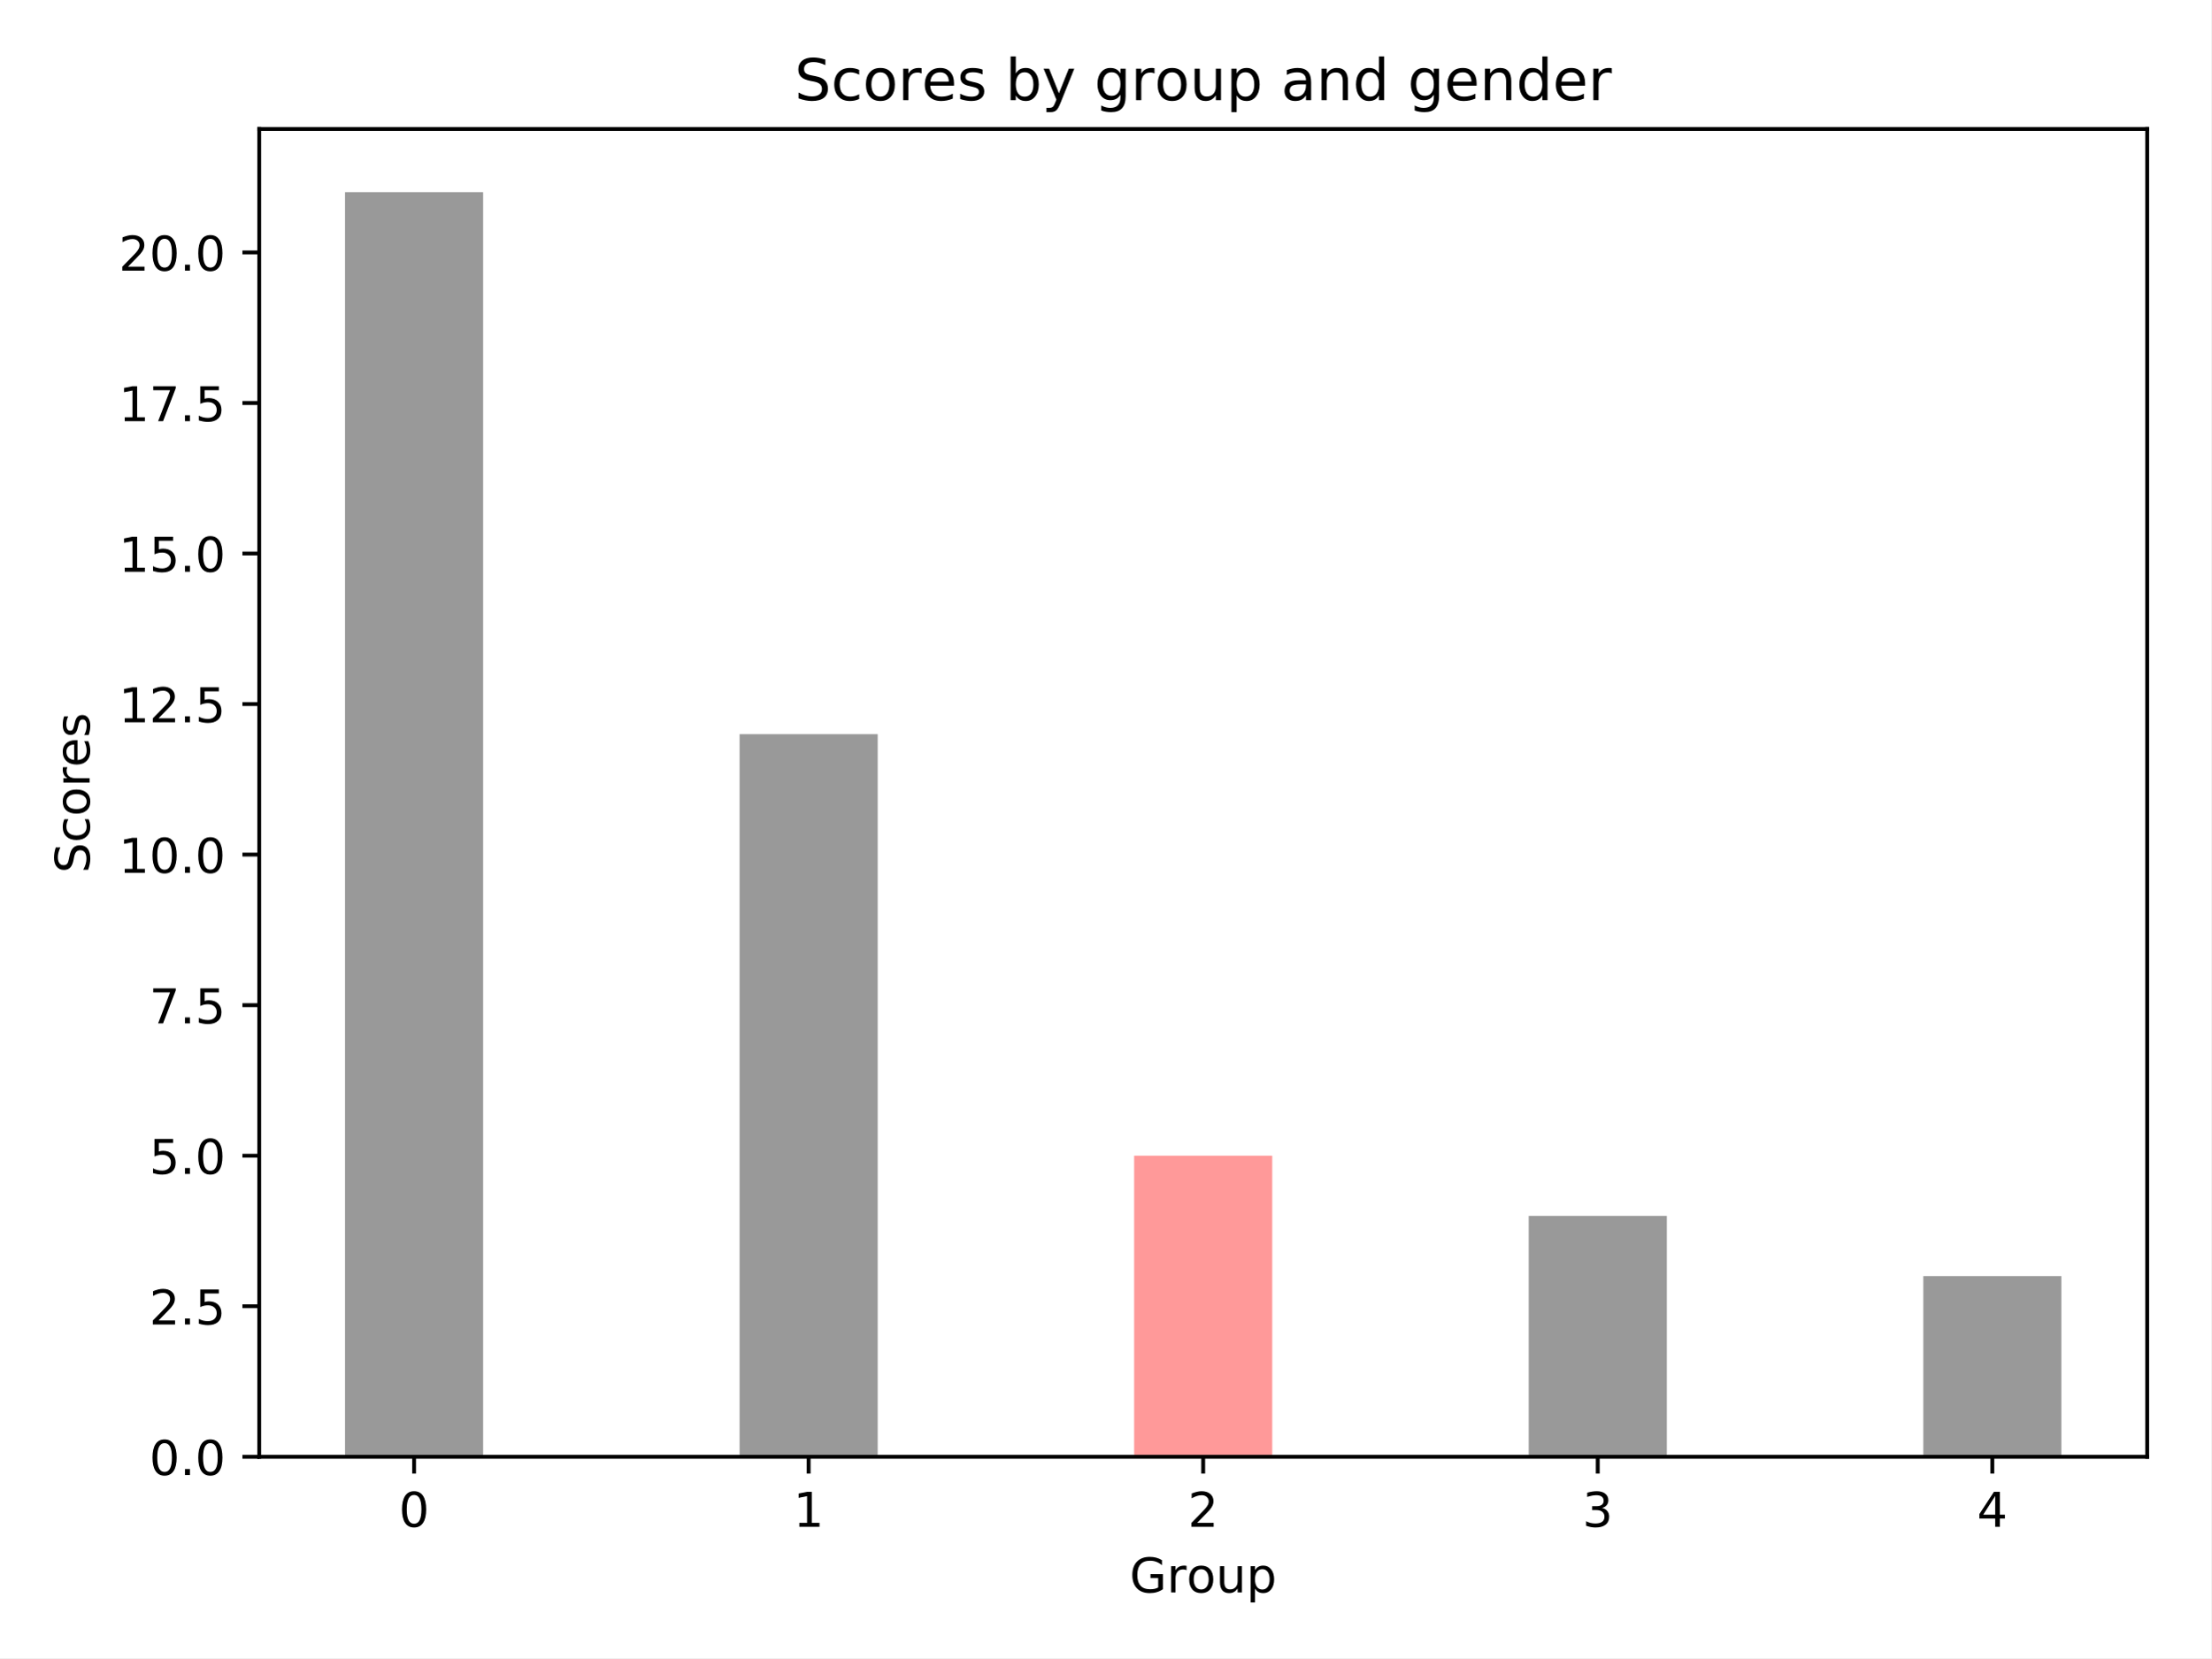
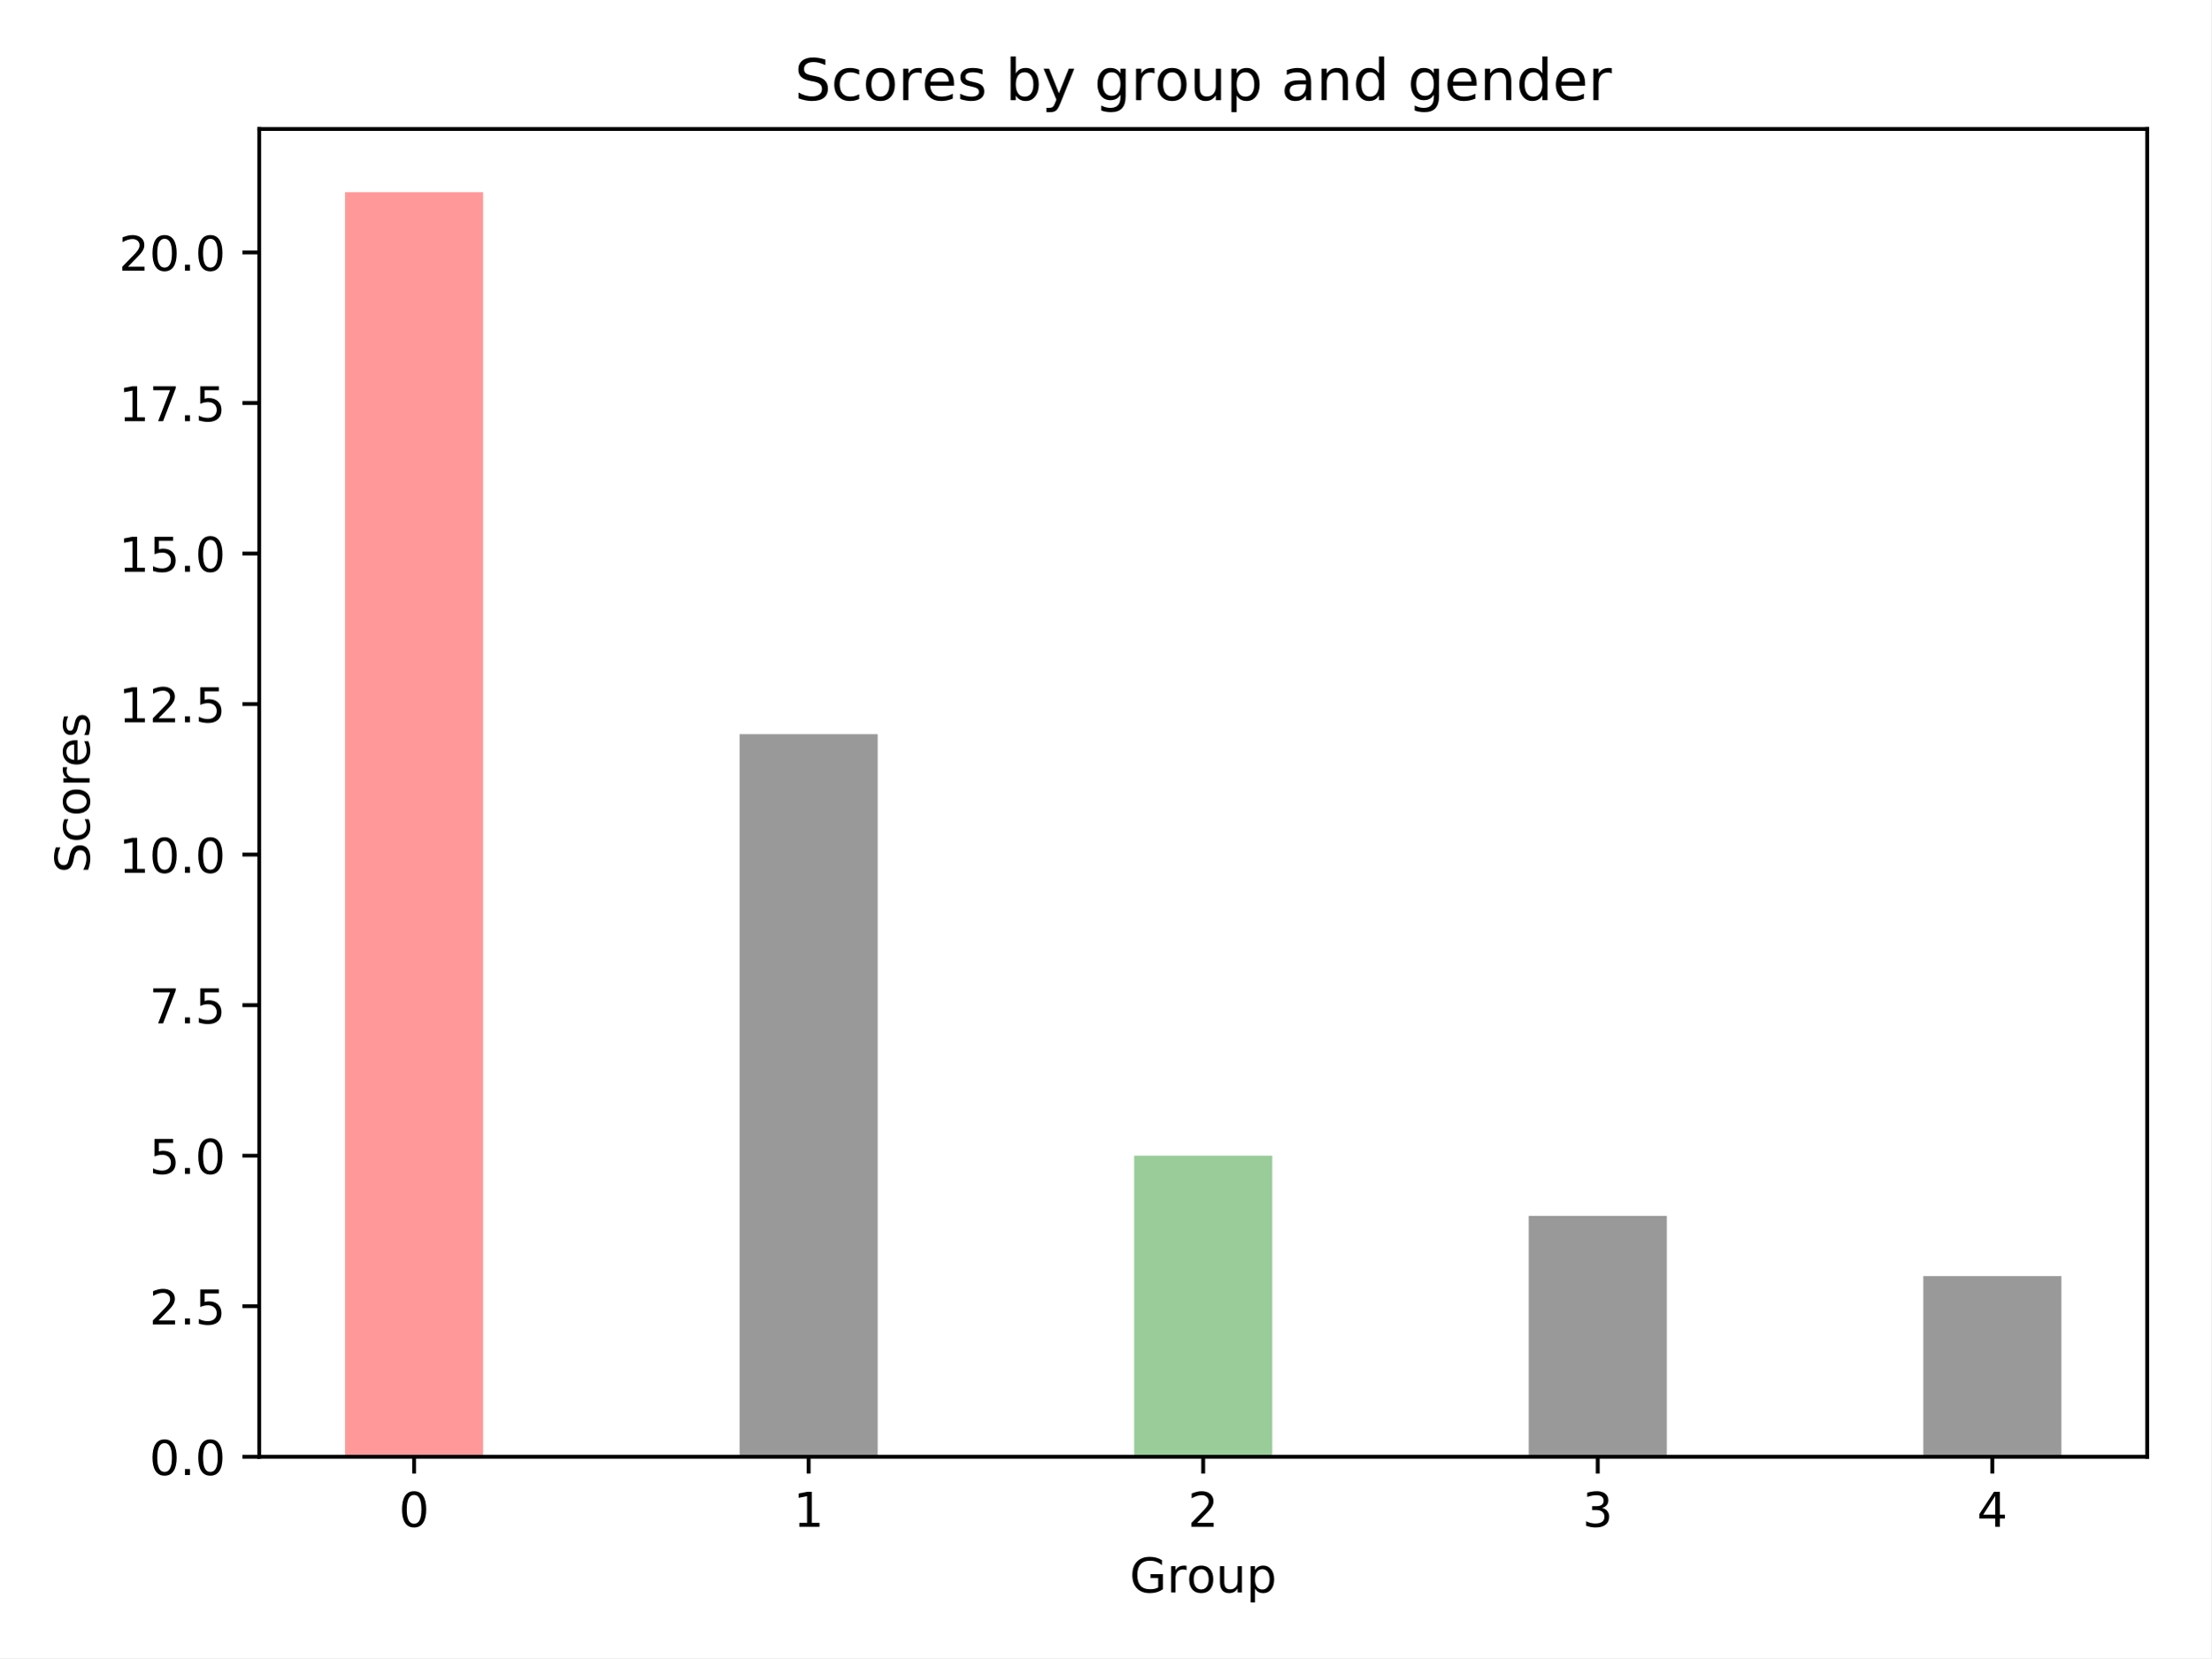
<svg xmlns="http://www.w3.org/2000/svg" xmlns:xlink="http://www.w3.org/1999/xlink" height="345.6pt" version="1.1" viewBox="0 0 460.8 345.6" width="460.8pt">
  <defs>
    <style type="text/css">
*{stroke-linecap:butt;stroke-linejoin:round;}
  </style>
  </defs>
  <g id="figure_1">
    <g id="patch_1">
      <path d="M 0 345.6  L 460.8 345.6  L 460.8 0  L 0 0  z " style="fill:#ffffff;" />
    </g>
    <g id="axes_1">
      <g id="patch_2">
        <path d="M 54.02 303.64  L 447.48 303.64  L 447.48 26.88  L 54.02 26.88  z " style="fill:#ffffff;" />
      </g>
      <g id="patch_3">
-         <path clip-path="url(#pee1d89c1b9)" d="M 71.905 303.64  L 100.684 303.64  L 100.684 40.059  L 71.905 40.059  z " style="opacity:0.4;" />
+         <path clip-path="url(#p5c3d763b4b)" d="M 71.905 303.64  L 100.684 303.64  L 100.684 40.059  L 71.905 40.059  z " style="fill:#ff0000;opacity:0.4;" />
      </g>
      <g id="patch_4">
-         <path clip-path="url(#pee1d89c1b9)" d="M 154.132 303.64  L 182.912 303.64  L 182.912 153.022  L 154.132 153.022  z " style="opacity:0.4;" />
+         <path clip-path="url(#p5c3d763b4b)" d="M 154.132 303.64  L 182.912 303.64  L 182.912 153.022  L 154.132 153.022  z " style="opacity:0.4;" />
      </g>
      <g id="patch_5">
-         <path clip-path="url(#pee1d89c1b9)" d="M 236.36 303.64  L 265.14 303.64  L 265.14 240.883  L 236.36 240.883  z " style="fill:#ff0000;opacity:0.4;" />
+         <path clip-path="url(#p5c3d763b4b)" d="M 236.36 303.64  L 265.14 303.64  L 265.14 240.883  L 236.36 240.883  z " style="fill:#008000;opacity:0.4;" />
      </g>
      <g id="patch_6">
-         <path clip-path="url(#pee1d89c1b9)" d="M 318.588 303.64  L 347.368 303.64  L 347.368 253.434  L 318.588 253.434  z " style="opacity:0.4;" />
+         <path clip-path="url(#p5c3d763b4b)" d="M 318.588 303.64  L 347.368 303.64  L 347.368 253.434  L 318.588 253.434  z " style="opacity:0.4;" />
      </g>
      <g id="patch_7">
-         <path clip-path="url(#pee1d89c1b9)" d="M 400.816 303.64  L 429.595 303.64  L 429.595 265.986  L 400.816 265.986  z " style="opacity:0.4;" />
+         <path clip-path="url(#p5c3d763b4b)" d="M 400.816 303.64  L 429.595 303.64  L 429.595 265.986  L 400.816 265.986  z " style="opacity:0.4;" />
      </g>
      <g id="matplotlib.axis_1">
        <g id="xtick_1">
          <g id="line2d_1">
            <defs>
-               <path d="M 0 0  L 0 3.5  " id="m21fc3228ce" style="stroke:#000000;stroke-width:0.8;" />
-             </defs>
-             <g>
-               <use style="stroke:#000000;stroke-width:0.8;" x="86.294" xlink:href="#m21fc3228ce" y="303.64" />
+               <path d="M 0 0  L 0 3.5  " id="m97bf8fb2d4" style="stroke:#000000;stroke-width:0.8;" />
+             </defs>
+             <g>
+               <use style="stroke:#000000;stroke-width:0.8;" x="86.294" xlink:href="#m97bf8fb2d4" y="303.64" />
            </g>
          </g>
          <g id="text_1">
            <defs>
              <path d="M 31.781 66.406  Q 24.172 66.406 20.328 58.906  Q 16.5 51.422 16.5 36.375  Q 16.5 21.391 20.328 13.891  Q 24.172 6.391 31.781 6.391  Q 39.453 6.391 43.281 13.891  Q 47.125 21.391 47.125 36.375  Q 47.125 51.422 43.281 58.906  Q 39.453 66.406 31.781 66.406  z M 31.781 74.219  Q 44.047 74.219 50.516 64.516  Q 56.984 54.828 56.984 36.375  Q 56.984 17.969 50.516 8.266  Q 44.047 -1.422 31.781 -1.422  Q 19.531 -1.422 13.062 8.266  Q 6.594 17.969 6.594 36.375  Q 6.594 54.828 13.062 64.516  Q 19.531 74.219 31.781 74.219  z " id="DejaVuSans-48" />
            </defs>
            <g transform="translate(83.11316 318.2384)scale(0.1 -0.1)">
              <use xlink:href="#DejaVuSans-48" />
            </g>
          </g>
        </g>
        <g id="xtick_2">
          <g id="line2d_2">
            <g>
-               <use style="stroke:#000000;stroke-width:0.8;" x="168.522" xlink:href="#m21fc3228ce" y="303.64" />
+               <use style="stroke:#000000;stroke-width:0.8;" x="168.522" xlink:href="#m97bf8fb2d4" y="303.64" />
            </g>
          </g>
          <g id="text_2">
            <defs>
              <path d="M 12.406 8.297  L 28.516 8.297  L 28.516 63.922  L 10.984 60.406  L 10.984 69.391  L 28.422 72.906  L 38.281 72.906  L 38.281 8.297  L 54.391 8.297  L 54.391 0  L 12.406 0  z " id="DejaVuSans-49" />
            </defs>
            <g transform="translate(165.341 318.2384)scale(0.1 -0.1)">
              <use xlink:href="#DejaVuSans-49" />
            </g>
          </g>
        </g>
        <g id="xtick_3">
          <g id="line2d_3">
            <g>
-               <use style="stroke:#000000;stroke-width:0.8;" x="250.75" xlink:href="#m21fc3228ce" y="303.64" />
+               <use style="stroke:#000000;stroke-width:0.8;" x="250.75" xlink:href="#m97bf8fb2d4" y="303.64" />
            </g>
          </g>
          <g id="text_3">
            <defs>
              <path d="M 19.188 8.297  L 53.609 8.297  L 53.609 0  L 7.328 0  L 7.328 8.297  Q 12.938 14.109 22.625 23.891  Q 32.328 33.688 34.812 36.531  Q 39.547 41.844 41.422 45.531  Q 43.312 49.219 43.312 52.781  Q 43.312 58.594 39.234 62.25  Q 35.156 65.922 28.609 65.922  Q 23.969 65.922 18.812 64.312  Q 13.672 62.703 7.812 59.422  L 7.812 69.391  Q 13.766 71.781 18.938 73  Q 24.125 74.219 28.422 74.219  Q 39.75 74.219 46.484 68.547  Q 53.219 62.891 53.219 53.422  Q 53.219 48.922 51.531 44.891  Q 49.859 40.875 45.406 35.406  Q 44.188 33.984 37.641 27.219  Q 31.109 20.453 19.188 8.297  z " id="DejaVuSans-50" />
            </defs>
            <g transform="translate(247.5687 318.2384)scale(0.1 -0.1)">
              <use xlink:href="#DejaVuSans-50" />
            </g>
          </g>
        </g>
        <g id="xtick_4">
          <g id="line2d_4">
            <g>
-               <use style="stroke:#000000;stroke-width:0.8;" x="332.978" xlink:href="#m21fc3228ce" y="303.64" />
+               <use style="stroke:#000000;stroke-width:0.8;" x="332.978" xlink:href="#m97bf8fb2d4" y="303.64" />
            </g>
          </g>
          <g id="text_4">
            <defs>
              <path d="M 40.578 39.312  Q 47.656 37.797 51.625 33  Q 55.609 28.219 55.609 21.188  Q 55.609 10.406 48.188 4.484  Q 40.766 -1.422 27.094 -1.422  Q 22.516 -1.422 17.656 -0.516  Q 12.797 0.391 7.625 2.203  L 7.625 11.719  Q 11.719 9.328 16.594 8.109  Q 21.484 6.891 26.812 6.891  Q 36.078 6.891 40.938 10.547  Q 45.797 14.203 45.797 21.188  Q 45.797 27.641 41.281 31.266  Q 36.766 34.906 28.719 34.906  L 20.219 34.906  L 20.219 43.016  L 29.109 43.016  Q 36.375 43.016 40.234 45.922  Q 44.094 48.828 44.094 54.297  Q 44.094 59.906 40.109 62.906  Q 36.141 65.922 28.719 65.922  Q 24.656 65.922 20.016 65.031  Q 15.375 64.156 9.812 62.312  L 9.812 71.094  Q 15.438 72.656 20.344 73.438  Q 25.25 74.219 29.594 74.219  Q 40.828 74.219 47.359 69.109  Q 53.906 64.016 53.906 55.328  Q 53.906 49.266 50.438 45.094  Q 46.969 40.922 40.578 39.312  z " id="DejaVuSans-51" />
            </defs>
            <g transform="translate(329.7965 318.2384)scale(0.1 -0.1)">
              <use xlink:href="#DejaVuSans-51" />
            </g>
          </g>
        </g>
        <g id="xtick_5">
          <g id="line2d_5">
            <g>
-               <use style="stroke:#000000;stroke-width:0.8;" x="415.206" xlink:href="#m21fc3228ce" y="303.64" />
+               <use style="stroke:#000000;stroke-width:0.8;" x="415.206" xlink:href="#m97bf8fb2d4" y="303.64" />
            </g>
          </g>
          <g id="text_5">
            <defs>
              <path d="M 37.797 64.312  L 12.891 25.391  L 37.797 25.391  z M 35.203 72.906  L 47.609 72.906  L 47.609 25.391  L 58.016 25.391  L 58.016 17.188  L 47.609 17.188  L 47.609 0  L 37.797 0  L 37.797 17.188  L 4.891 17.188  L 4.891 26.703  z " id="DejaVuSans-52" />
            </defs>
            <g transform="translate(412.0243 318.2384)scale(0.1 -0.1)">
              <use xlink:href="#DejaVuSans-52" />
            </g>
          </g>
        </g>
        <g id="text_6">
          <defs>
            <path d="M 59.516 10.406  L 59.516 29.984  L 43.406 29.984  L 43.406 38.094  L 69.281 38.094  L 69.281 6.781  Q 63.578 2.734 56.688 0.656  Q 49.812 -1.422 42 -1.422  Q 24.906 -1.422 15.25 8.562  Q 5.609 18.562 5.609 36.375  Q 5.609 54.25 15.25 64.234  Q 24.906 74.219 42 74.219  Q 49.125 74.219 55.547 72.453  Q 61.969 70.703 67.391 67.281  L 67.391 56.781  Q 61.922 61.422 55.766 63.766  Q 49.609 66.109 42.828 66.109  Q 29.438 66.109 22.719 58.641  Q 16.016 51.172 16.016 36.375  Q 16.016 21.625 22.719 14.156  Q 29.438 6.688 42.828 6.688  Q 48.047 6.688 52.141 7.594  Q 56.25 8.5 59.516 10.406  z " id="DejaVuSans-71" />
            <path d="M 41.109 46.297  Q 39.594 47.172 37.812 47.578  Q 36.031 48 33.891 48  Q 26.266 48 22.188 43.047  Q 18.109 38.094 18.109 28.812  L 18.109 0  L 9.078 0  L 9.078 54.688  L 18.109 54.688  L 18.109 46.188  Q 20.953 51.172 25.484 53.578  Q 30.031 56 36.531 56  Q 37.453 56 38.578 55.875  Q 39.703 55.766 41.062 55.516  z " id="DejaVuSans-114" />
            <path d="M 30.609 48.391  Q 23.391 48.391 19.188 42.75  Q 14.984 37.109 14.984 27.297  Q 14.984 17.484 19.156 11.844  Q 23.344 6.203 30.609 6.203  Q 37.797 6.203 41.984 11.859  Q 46.188 17.531 46.188 27.297  Q 46.188 37.016 41.984 42.703  Q 37.797 48.391 30.609 48.391  z M 30.609 56  Q 42.328 56 49.016 48.375  Q 55.719 40.766 55.719 27.297  Q 55.719 13.875 49.016 6.219  Q 42.328 -1.422 30.609 -1.422  Q 18.844 -1.422 12.172 6.219  Q 5.516 13.875 5.516 27.297  Q 5.516 40.766 12.172 48.375  Q 18.844 56 30.609 56  z " id="DejaVuSans-111" />
            <path d="M 8.5 21.578  L 8.5 54.688  L 17.484 54.688  L 17.484 21.922  Q 17.484 14.156 20.5 10.266  Q 23.531 6.391 29.594 6.391  Q 36.859 6.391 41.078 11.031  Q 45.312 15.672 45.312 23.688  L 45.312 54.688  L 54.297 54.688  L 54.297 0  L 45.312 0  L 45.312 8.406  Q 42.047 3.422 37.719 1  Q 33.406 -1.422 27.688 -1.422  Q 18.266 -1.422 13.375 4.438  Q 8.5 10.297 8.5 21.578  z M 31.109 56  z " id="DejaVuSans-117" />
            <path d="M 18.109 8.203  L 18.109 -20.797  L 9.078 -20.797  L 9.078 54.688  L 18.109 54.688  L 18.109 46.391  Q 20.953 51.266 25.266 53.625  Q 29.594 56 35.594 56  Q 45.562 56 51.781 48.094  Q 58.016 40.188 58.016 27.297  Q 58.016 14.406 51.781 6.484  Q 45.562 -1.422 35.594 -1.422  Q 29.594 -1.422 25.266 0.953  Q 20.953 3.328 18.109 8.203  z M 48.688 27.297  Q 48.688 37.203 44.609 42.844  Q 40.531 48.484 33.406 48.484  Q 26.266 48.484 22.188 42.844  Q 18.109 37.203 18.109 27.297  Q 18.109 17.391 22.188 11.75  Q 26.266 6.109 33.406 6.109  Q 40.531 6.109 44.609 11.75  Q 48.688 17.391 48.688 27.297  z " id="DejaVuSans-112" />
          </defs>
          <g transform="translate(235.4195 331.9166)scale(0.1 -0.1)">
            <use xlink:href="#DejaVuSans-71" />
            <use x="77.49" xlink:href="#DejaVuSans-114" />
            <use x="118.572" xlink:href="#DejaVuSans-111" />
            <use x="179.754" xlink:href="#DejaVuSans-117" />
            <use x="243.133" xlink:href="#DejaVuSans-112" />
          </g>
        </g>
      </g>
      <g id="matplotlib.axis_2">
        <g id="ytick_1">
          <g id="line2d_6">
            <defs>
-               <path d="M 0 0  L -3.5 0  " id="m8f4c76c3e7" style="stroke:#000000;stroke-width:0.8;" />
-             </defs>
-             <g>
-               <use style="stroke:#000000;stroke-width:0.8;" x="54.02" xlink:href="#m8f4c76c3e7" y="303.64" />
+               <path d="M 0 0  L -3.5 0  " id="mce259f71f2" style="stroke:#000000;stroke-width:0.8;" />
+             </defs>
+             <g>
+               <use style="stroke:#000000;stroke-width:0.8;" x="54.02" xlink:href="#mce259f71f2" y="303.64" />
            </g>
          </g>
          <g id="text_7">
            <defs>
              <path d="M 10.688 12.406  L 21 12.406  L 21 0  L 10.688 0  z " id="DejaVuSans-46" />
            </defs>
            <g transform="translate(31.11688 307.4392)scale(0.1 -0.1)">
              <use xlink:href="#DejaVuSans-48" />
              <use x="63.623" xlink:href="#DejaVuSans-46" />
              <use x="95.41" xlink:href="#DejaVuSans-48" />
            </g>
          </g>
        </g>
        <g id="ytick_2">
          <g id="line2d_7">
            <g>
-               <use style="stroke:#000000;stroke-width:0.8;" x="54.02" xlink:href="#m8f4c76c3e7" y="272.261" />
+               <use style="stroke:#000000;stroke-width:0.8;" x="54.02" xlink:href="#mce259f71f2" y="272.261" />
            </g>
          </g>
          <g id="text_8">
            <defs>
              <path d="M 10.797 72.906  L 49.516 72.906  L 49.516 64.594  L 19.828 64.594  L 19.828 46.734  Q 21.969 47.469 24.109 47.828  Q 26.266 48.188 28.422 48.188  Q 40.625 48.188 47.75 41.5  Q 54.891 34.812 54.891 23.391  Q 54.891 11.625 47.562 5.094  Q 40.234 -1.422 26.906 -1.422  Q 22.312 -1.422 17.547 -0.641  Q 12.797 0.141 7.719 1.703  L 7.719 11.625  Q 12.109 9.234 16.797 8.062  Q 21.484 6.891 26.703 6.891  Q 35.156 6.891 40.078 11.328  Q 45.016 15.766 45.016 23.391  Q 45.016 31 40.078 35.438  Q 35.156 39.891 26.703 39.891  Q 22.75 39.891 18.812 39.016  Q 14.891 38.141 10.797 36.281  z " id="DejaVuSans-53" />
            </defs>
            <g transform="translate(31.11688 276.0605)scale(0.1 -0.1)">
              <use xlink:href="#DejaVuSans-50" />
              <use x="63.623" xlink:href="#DejaVuSans-46" />
              <use x="95.41" xlink:href="#DejaVuSans-53" />
            </g>
          </g>
        </g>
        <g id="ytick_3">
          <g id="line2d_8">
            <g>
-               <use style="stroke:#000000;stroke-width:0.8;" x="54.02" xlink:href="#m8f4c76c3e7" y="240.883" />
+               <use style="stroke:#000000;stroke-width:0.8;" x="54.02" xlink:href="#mce259f71f2" y="240.883" />
            </g>
          </g>
          <g id="text_9">
            <g transform="translate(31.11688 244.6818)scale(0.1 -0.1)">
              <use xlink:href="#DejaVuSans-53" />
              <use x="63.623" xlink:href="#DejaVuSans-46" />
              <use x="95.41" xlink:href="#DejaVuSans-48" />
            </g>
          </g>
        </g>
        <g id="ytick_4">
          <g id="line2d_9">
            <g>
-               <use style="stroke:#000000;stroke-width:0.8;" x="54.02" xlink:href="#m8f4c76c3e7" y="209.504" />
+               <use style="stroke:#000000;stroke-width:0.8;" x="54.02" xlink:href="#mce259f71f2" y="209.504" />
            </g>
          </g>
          <g id="text_10">
            <defs>
              <path d="M 8.203 72.906  L 55.078 72.906  L 55.078 68.703  L 28.609 0  L 18.312 0  L 43.219 64.594  L 8.203 64.594  z " id="DejaVuSans-55" />
            </defs>
            <g transform="translate(31.11688 213.3032)scale(0.1 -0.1)">
              <use xlink:href="#DejaVuSans-55" />
              <use x="63.623" xlink:href="#DejaVuSans-46" />
              <use x="95.41" xlink:href="#DejaVuSans-53" />
            </g>
          </g>
        </g>
        <g id="ytick_5">
          <g id="line2d_10">
            <g>
-               <use style="stroke:#000000;stroke-width:0.8;" x="54.02" xlink:href="#m8f4c76c3e7" y="178.125" />
+               <use style="stroke:#000000;stroke-width:0.8;" x="54.02" xlink:href="#mce259f71f2" y="178.125" />
            </g>
          </g>
          <g id="text_11">
            <g transform="translate(24.75437 181.9245)scale(0.1 -0.1)">
              <use xlink:href="#DejaVuSans-49" />
              <use x="63.623" xlink:href="#DejaVuSans-48" />
              <use x="127.246" xlink:href="#DejaVuSans-46" />
              <use x="159.033" xlink:href="#DejaVuSans-48" />
            </g>
          </g>
        </g>
        <g id="ytick_6">
          <g id="line2d_11">
            <g>
-               <use style="stroke:#000000;stroke-width:0.8;" x="54.02" xlink:href="#m8f4c76c3e7" y="146.747" />
+               <use style="stroke:#000000;stroke-width:0.8;" x="54.02" xlink:href="#mce259f71f2" y="146.747" />
            </g>
          </g>
          <g id="text_12">
            <g transform="translate(24.75437 150.5458)scale(0.1 -0.1)">
              <use xlink:href="#DejaVuSans-49" />
              <use x="63.623" xlink:href="#DejaVuSans-50" />
              <use x="127.246" xlink:href="#DejaVuSans-46" />
              <use x="159.033" xlink:href="#DejaVuSans-53" />
            </g>
          </g>
        </g>
        <g id="ytick_7">
          <g id="line2d_12">
            <g>
-               <use style="stroke:#000000;stroke-width:0.8;" x="54.02" xlink:href="#m8f4c76c3e7" y="115.368" />
+               <use style="stroke:#000000;stroke-width:0.8;" x="54.02" xlink:href="#mce259f71f2" y="115.368" />
            </g>
          </g>
          <g id="text_13">
            <g transform="translate(24.75437 119.1671)scale(0.1 -0.1)">
              <use xlink:href="#DejaVuSans-49" />
              <use x="63.623" xlink:href="#DejaVuSans-53" />
              <use x="127.246" xlink:href="#DejaVuSans-46" />
              <use x="159.033" xlink:href="#DejaVuSans-48" />
            </g>
          </g>
        </g>
        <g id="ytick_8">
          <g id="line2d_13">
            <g>
-               <use style="stroke:#000000;stroke-width:0.8;" x="54.02" xlink:href="#m8f4c76c3e7" y="83.989" />
+               <use style="stroke:#000000;stroke-width:0.8;" x="54.02" xlink:href="#mce259f71f2" y="83.989" />
            </g>
          </g>
          <g id="text_14">
            <g transform="translate(24.75437 87.78843)scale(0.1 -0.1)">
              <use xlink:href="#DejaVuSans-49" />
              <use x="63.623" xlink:href="#DejaVuSans-55" />
              <use x="127.246" xlink:href="#DejaVuSans-46" />
              <use x="159.033" xlink:href="#DejaVuSans-53" />
            </g>
          </g>
        </g>
        <g id="ytick_9">
          <g id="line2d_14">
            <g>
-               <use style="stroke:#000000;stroke-width:0.8;" x="54.02" xlink:href="#m8f4c76c3e7" y="52.611" />
+               <use style="stroke:#000000;stroke-width:0.8;" x="54.02" xlink:href="#mce259f71f2" y="52.611" />
            </g>
          </g>
          <g id="text_15">
            <g transform="translate(24.75437 56.40974)scale(0.1 -0.1)">
              <use xlink:href="#DejaVuSans-50" />
              <use x="63.623" xlink:href="#DejaVuSans-48" />
              <use x="127.246" xlink:href="#DejaVuSans-46" />
              <use x="159.033" xlink:href="#DejaVuSans-48" />
            </g>
          </g>
        </g>
        <g id="text_16">
          <defs>
            <path d="M 53.516 70.516  L 53.516 60.891  Q 47.906 63.578 42.922 64.891  Q 37.938 66.219 33.297 66.219  Q 25.25 66.219 20.875 63.094  Q 16.5 59.969 16.5 54.203  Q 16.5 49.359 19.406 46.891  Q 22.312 44.438 30.422 42.922  L 36.375 41.703  Q 47.406 39.594 52.656 34.297  Q 57.906 29 57.906 20.125  Q 57.906 9.516 50.797 4.047  Q 43.703 -1.422 29.984 -1.422  Q 24.812 -1.422 18.969 -0.25  Q 13.141 0.922 6.891 3.219  L 6.891 13.375  Q 12.891 10.016 18.656 8.297  Q 24.422 6.594 29.984 6.594  Q 38.422 6.594 43.016 9.906  Q 47.609 13.234 47.609 19.391  Q 47.609 24.75 44.312 27.781  Q 41.016 30.812 33.5 32.328  L 27.484 33.5  Q 16.453 35.688 11.516 40.375  Q 6.594 45.062 6.594 53.422  Q 6.594 63.094 13.406 68.656  Q 20.219 74.219 32.172 74.219  Q 37.312 74.219 42.625 73.281  Q 47.953 72.359 53.516 70.516  z " id="DejaVuSans-83" />
            <path d="M 48.781 52.594  L 48.781 44.188  Q 44.969 46.297 41.141 47.344  Q 37.312 48.391 33.406 48.391  Q 24.656 48.391 19.812 42.844  Q 14.984 37.312 14.984 27.297  Q 14.984 17.281 19.812 11.734  Q 24.656 6.203 33.406 6.203  Q 37.312 6.203 41.141 7.25  Q 44.969 8.297 48.781 10.406  L 48.781 2.094  Q 45.016 0.344 40.984 -0.531  Q 36.969 -1.422 32.422 -1.422  Q 20.062 -1.422 12.781 6.344  Q 5.516 14.109 5.516 27.297  Q 5.516 40.672 12.859 48.328  Q 20.219 56 33.016 56  Q 37.156 56 41.109 55.141  Q 45.062 54.297 48.781 52.594  z " id="DejaVuSans-99" />
            <path d="M 56.203 29.594  L 56.203 25.203  L 14.891 25.203  Q 15.484 15.922 20.484 11.062  Q 25.484 6.203 34.422 6.203  Q 39.594 6.203 44.453 7.469  Q 49.312 8.734 54.109 11.281  L 54.109 2.781  Q 49.266 0.734 44.188 -0.344  Q 39.109 -1.422 33.891 -1.422  Q 20.797 -1.422 13.156 6.188  Q 5.516 13.812 5.516 26.812  Q 5.516 40.234 12.766 48.109  Q 20.016 56 32.328 56  Q 43.359 56 49.781 48.891  Q 56.203 41.797 56.203 29.594  z M 47.219 32.234  Q 47.125 39.594 43.094 43.984  Q 39.062 48.391 32.422 48.391  Q 24.906 48.391 20.391 44.141  Q 15.875 39.891 15.188 32.172  z " id="DejaVuSans-101" />
            <path d="M 44.281 53.078  L 44.281 44.578  Q 40.484 46.531 36.375 47.5  Q 32.281 48.484 27.875 48.484  Q 21.188 48.484 17.844 46.438  Q 14.5 44.391 14.5 40.281  Q 14.5 37.156 16.891 35.375  Q 19.281 33.594 26.516 31.984  L 29.594 31.297  Q 39.156 29.25 43.188 25.516  Q 47.219 21.781 47.219 15.094  Q 47.219 7.469 41.188 3.016  Q 35.156 -1.422 24.609 -1.422  Q 20.219 -1.422 15.453 -0.562  Q 10.688 0.297 5.422 2  L 5.422 11.281  Q 10.406 8.688 15.234 7.391  Q 20.062 6.109 24.812 6.109  Q 31.156 6.109 34.562 8.281  Q 37.984 10.453 37.984 14.406  Q 37.984 18.062 35.516 20.016  Q 33.062 21.969 24.703 23.781  L 21.578 24.516  Q 13.234 26.266 9.516 29.906  Q 5.812 33.547 5.812 39.891  Q 5.812 47.609 11.281 51.797  Q 16.75 56 26.812 56  Q 31.781 56 36.172 55.266  Q 40.578 54.547 44.281 53.078  z " id="DejaVuSans-115" />
          </defs>
          <g transform="translate(18.67469 181.978)rotate(-90)scale(0.1 -0.1)">
            <use xlink:href="#DejaVuSans-83" />
            <use x="63.477" xlink:href="#DejaVuSans-99" />
            <use x="118.457" xlink:href="#DejaVuSans-111" />
            <use x="179.639" xlink:href="#DejaVuSans-114" />
            <use x="220.721" xlink:href="#DejaVuSans-101" />
            <use x="282.244" xlink:href="#DejaVuSans-115" />
          </g>
        </g>
      </g>
      <g id="patch_8">
        <path d="M 54.02 303.64  L 54.02 26.88  " style="fill:none;stroke:#000000;stroke-linecap:square;stroke-linejoin:miter;stroke-width:0.8;" />
      </g>
      <g id="patch_9">
        <path d="M 447.48 303.64  L 447.48 26.88  " style="fill:none;stroke:#000000;stroke-linecap:square;stroke-linejoin:miter;stroke-width:0.8;" />
      </g>
      <g id="patch_10">
        <path d="M 54.02 303.64  L 447.48 303.64  " style="fill:none;stroke:#000000;stroke-linecap:square;stroke-linejoin:miter;stroke-width:0.8;" />
      </g>
      <g id="patch_11">
        <path d="M 54.02 26.88  L 447.48 26.88  " style="fill:none;stroke:#000000;stroke-linecap:square;stroke-linejoin:miter;stroke-width:0.8;" />
      </g>
      <g id="text_17">
        <defs>
          <path id="DejaVuSans-32" />
          <path d="M 48.688 27.297  Q 48.688 37.203 44.609 42.844  Q 40.531 48.484 33.406 48.484  Q 26.266 48.484 22.188 42.844  Q 18.109 37.203 18.109 27.297  Q 18.109 17.391 22.188 11.75  Q 26.266 6.109 33.406 6.109  Q 40.531 6.109 44.609 11.75  Q 48.688 17.391 48.688 27.297  z M 18.109 46.391  Q 20.953 51.266 25.266 53.625  Q 29.594 56 35.594 56  Q 45.562 56 51.781 48.094  Q 58.016 40.188 58.016 27.297  Q 58.016 14.406 51.781 6.484  Q 45.562 -1.422 35.594 -1.422  Q 29.594 -1.422 25.266 0.953  Q 20.953 3.328 18.109 8.203  L 18.109 0  L 9.078 0  L 9.078 75.984  L 18.109 75.984  z " id="DejaVuSans-98" />
          <path d="M 32.172 -5.078  Q 28.375 -14.844 24.75 -17.812  Q 21.141 -20.797 15.094 -20.797  L 7.906 -20.797  L 7.906 -13.281  L 13.188 -13.281  Q 16.891 -13.281 18.938 -11.516  Q 21 -9.766 23.484 -3.219  L 25.094 0.875  L 2.984 54.688  L 12.5 54.688  L 29.594 11.922  L 46.688 54.688  L 56.203 54.688  z " id="DejaVuSans-121" />
          <path d="M 45.406 27.984  Q 45.406 37.75 41.375 43.109  Q 37.359 48.484 30.078 48.484  Q 22.859 48.484 18.828 43.109  Q 14.797 37.75 14.797 27.984  Q 14.797 18.266 18.828 12.891  Q 22.859 7.516 30.078 7.516  Q 37.359 7.516 41.375 12.891  Q 45.406 18.266 45.406 27.984  z M 54.391 6.781  Q 54.391 -7.172 48.188 -13.984  Q 42 -20.797 29.203 -20.797  Q 24.469 -20.797 20.266 -20.094  Q 16.062 -19.391 12.109 -17.922  L 12.109 -9.188  Q 16.062 -11.328 19.922 -12.344  Q 23.781 -13.375 27.781 -13.375  Q 36.625 -13.375 41.016 -8.766  Q 45.406 -4.156 45.406 5.172  L 45.406 9.625  Q 42.625 4.781 38.281 2.391  Q 33.938 0 27.875 0  Q 17.828 0 11.672 7.656  Q 5.516 15.328 5.516 27.984  Q 5.516 40.672 11.672 48.328  Q 17.828 56 27.875 56  Q 33.938 56 38.281 53.609  Q 42.625 51.219 45.406 46.391  L 45.406 54.688  L 54.391 54.688  z " id="DejaVuSans-103" />
          <path d="M 34.281 27.484  Q 23.391 27.484 19.188 25  Q 14.984 22.516 14.984 16.5  Q 14.984 11.719 18.141 8.906  Q 21.297 6.109 26.703 6.109  Q 34.188 6.109 38.703 11.406  Q 43.219 16.703 43.219 25.484  L 43.219 27.484  z M 52.203 31.203  L 52.203 0  L 43.219 0  L 43.219 8.297  Q 40.141 3.328 35.547 0.953  Q 30.953 -1.422 24.312 -1.422  Q 15.922 -1.422 10.953 3.297  Q 6 8.016 6 15.922  Q 6 25.141 12.172 29.828  Q 18.359 34.516 30.609 34.516  L 43.219 34.516  L 43.219 35.406  Q 43.219 41.609 39.141 45  Q 35.062 48.391 27.688 48.391  Q 23 48.391 18.547 47.266  Q 14.109 46.141 10.016 43.891  L 10.016 52.203  Q 14.938 54.109 19.578 55.047  Q 24.219 56 28.609 56  Q 40.484 56 46.344 49.844  Q 52.203 43.703 52.203 31.203  z " id="DejaVuSans-97" />
          <path d="M 54.891 33.016  L 54.891 0  L 45.906 0  L 45.906 32.719  Q 45.906 40.484 42.875 44.328  Q 39.844 48.188 33.797 48.188  Q 26.516 48.188 22.312 43.547  Q 18.109 38.922 18.109 30.906  L 18.109 0  L 9.078 0  L 9.078 54.688  L 18.109 54.688  L 18.109 46.188  Q 21.344 51.125 25.703 53.562  Q 30.078 56 35.797 56  Q 45.219 56 50.047 50.172  Q 54.891 44.344 54.891 33.016  z " id="DejaVuSans-110" />
          <path d="M 45.406 46.391  L 45.406 75.984  L 54.391 75.984  L 54.391 0  L 45.406 0  L 45.406 8.203  Q 42.578 3.328 38.25 0.953  Q 33.938 -1.422 27.875 -1.422  Q 17.969 -1.422 11.734 6.484  Q 5.516 14.406 5.516 27.297  Q 5.516 40.188 11.734 48.094  Q 17.969 56 27.875 56  Q 33.938 56 38.25 53.625  Q 42.578 51.266 45.406 46.391  z M 14.797 27.297  Q 14.797 17.391 18.875 11.75  Q 22.953 6.109 30.078 6.109  Q 37.203 6.109 41.297 11.75  Q 45.406 17.391 45.406 27.297  Q 45.406 37.203 41.297 42.844  Q 37.203 48.484 30.078 48.484  Q 22.953 48.484 18.875 42.844  Q 14.797 37.203 14.797 27.297  z " id="DejaVuSans-100" />
        </defs>
        <g transform="translate(165.5847 20.88)scale(0.12 -0.12)">
          <use xlink:href="#DejaVuSans-83" />
          <use x="63.477" xlink:href="#DejaVuSans-99" />
          <use x="118.457" xlink:href="#DejaVuSans-111" />
          <use x="179.639" xlink:href="#DejaVuSans-114" />
          <use x="220.721" xlink:href="#DejaVuSans-101" />
          <use x="282.244" xlink:href="#DejaVuSans-115" />
          <use x="334.344" xlink:href="#DejaVuSans-32" />
          <use x="366.131" xlink:href="#DejaVuSans-98" />
          <use x="429.607" xlink:href="#DejaVuSans-121" />
          <use x="488.787" xlink:href="#DejaVuSans-32" />
          <use x="520.574" xlink:href="#DejaVuSans-103" />
          <use x="584.051" xlink:href="#DejaVuSans-114" />
          <use x="625.133" xlink:href="#DejaVuSans-111" />
          <use x="686.314" xlink:href="#DejaVuSans-117" />
          <use x="749.693" xlink:href="#DejaVuSans-112" />
          <use x="813.17" xlink:href="#DejaVuSans-32" />
          <use x="844.957" xlink:href="#DejaVuSans-97" />
          <use x="906.236" xlink:href="#DejaVuSans-110" />
          <use x="969.615" xlink:href="#DejaVuSans-100" />
          <use x="1033.092" xlink:href="#DejaVuSans-32" />
          <use x="1064.879" xlink:href="#DejaVuSans-103" />
          <use x="1128.355" xlink:href="#DejaVuSans-101" />
          <use x="1189.879" xlink:href="#DejaVuSans-110" />
          <use x="1253.258" xlink:href="#DejaVuSans-100" />
          <use x="1316.734" xlink:href="#DejaVuSans-101" />
          <use x="1378.258" xlink:href="#DejaVuSans-114" />
        </g>
      </g>
    </g>
  </g>
  <defs>
-     <clipPath id="pee1d89c1b9">
+     <clipPath id="p5c3d763b4b">
      <rect height="276.76" width="393.46" x="54.02" y="26.88" />
    </clipPath>
  </defs>
</svg>
